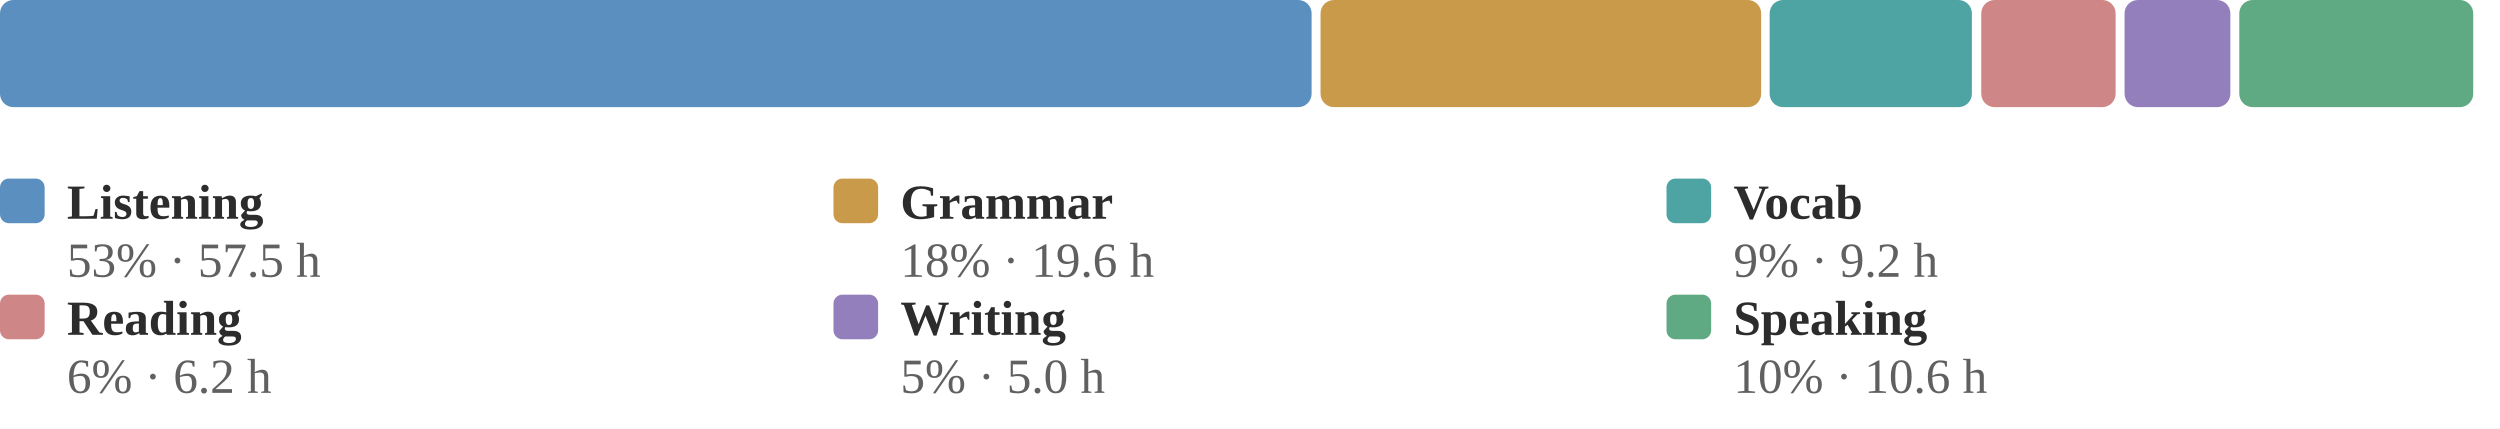
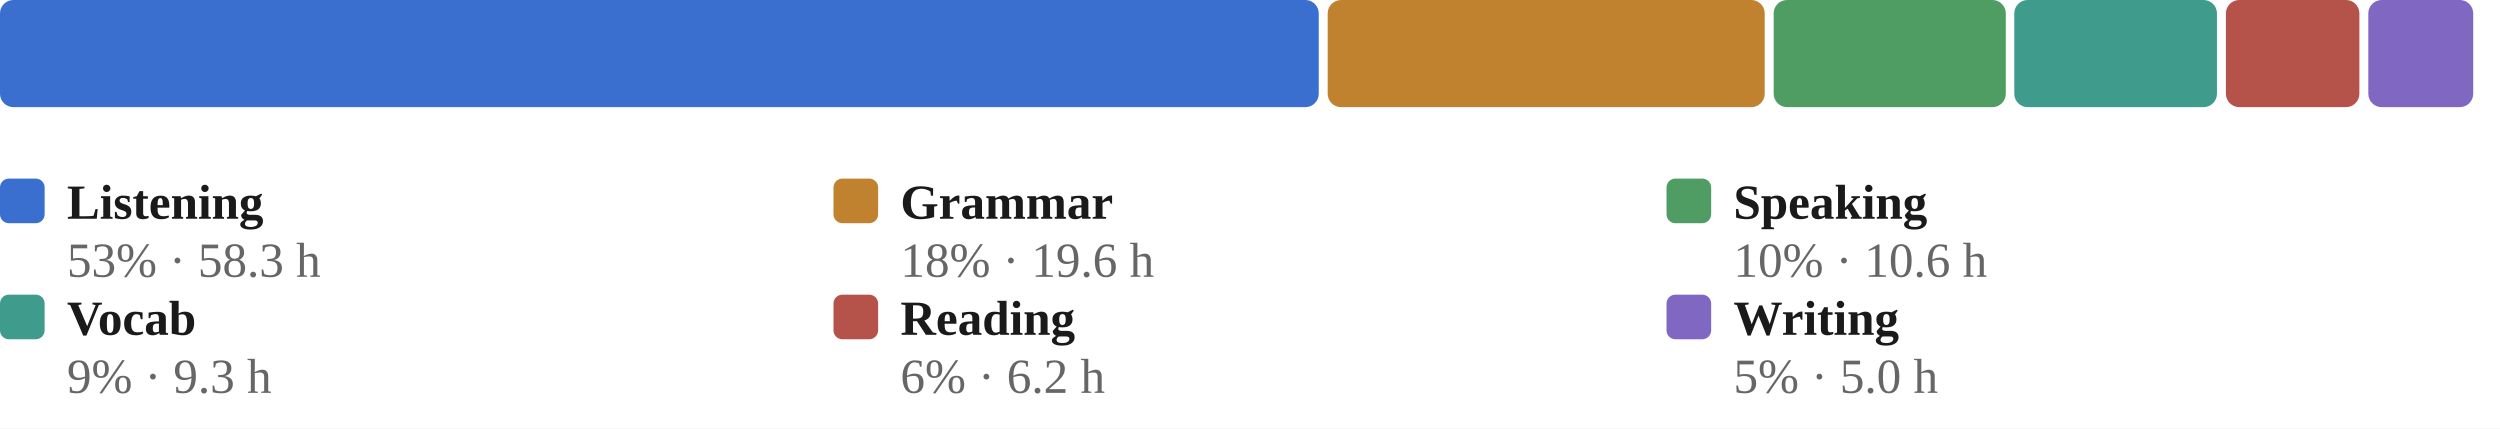
- <svg xmlns="http://www.w3.org/2000/svg" viewBox="0 0 560 96" width="100%" role="img" aria-label="Share of estimated study time across all six skills">
+ <svg xmlns="http://www.w3.org/2000/svg" viewBox="0 0 560 96" width="100%" role="img" aria-label="Share of estimated study time across all six skills, largest first">
  <style>
- .p-title{fill:#2c2c2c;font-size:12px;font-weight:600}
- .p-sub{fill:#9b9b9b;font-size:10px}
- .p-line{fill:none;stroke:#5a8fbf;stroke-width:2;stroke-linejoin:round;stroke-linecap:round}
- .p-area{fill:#5a8fbf;opacity:.10}
- .p-end{fill:#5a8fbf;stroke:#ffffff;stroke-width:2}
- .p-endlab{fill:#606060;font-size:10px;text-anchor:end;font-weight:600}
- .p-base{stroke:#d1cdc6;stroke-width:1}
- .b-bar{fill:#5a8fbf}
- .b-bar:hover{fill:#5a8fbf;opacity:.85}
- .b-hi{fill:#5a8fbf}
- .d-lab{fill:#9b9b9b;font-size:10px;text-anchor:middle}
- .d-val{fill:#606060;font-size:10px;text-anchor:middle;font-weight:600}
+ .p-title{fill:#1a1a1a;font-size:12px;font-weight:700}
+ .p-sub{fill:#666666;font-size:10px}
+ .p-unit{fill:#666666;font-size:10px}
+ .p-axis{fill:#666666;font-size:9.5px}
+ .p-grid{stroke:#e3e3e3;stroke-width:1;stroke-dasharray:2,3}
+ .p-base{stroke:#e3e3e3;stroke-width:1}
+ .p-tick{stroke:#e3e3e3;stroke-width:1}
+ .p-xlab{fill:#666666;font-size:9px;text-anchor:middle}
+ .p-line{fill:none;stroke:#3a6fd0;stroke-width:2;stroke-linejoin:round;stroke-linecap:round}
+ .p-area{fill:#3a6fd0;opacity:.12}
+ .p-end{fill:#3a6fd0;stroke:#ffffff;stroke-width:2}
+ .p-endlab{fill:#43454a;font-size:10px;text-anchor:end;font-weight:700}
+ .b-bar{fill:#3a6fd0}
+ .b-bar:hover{fill:#29508f;opacity:.9}
+ .d-lab{fill:#666666;font-size:10px;text-anchor:middle}
+ .d-val{fill:#43454a;font-size:10px;text-anchor:middle;font-weight:700}
/* heatmap */
- .hm-mon{fill:#9b9b9b;font-size:10px}
- .hm-dow{fill:#9b9b9b;font-size:9px;text-anchor:end}
- rect:hover{opacity:.8}
+ .hm-mon{fill:#666666;font-size:10px}
+ .hm-dow{fill:#666666;font-size:9px;text-anchor:end}
+ rect:hover{opacity:.82}
/* horizontal bars */
- .h-cat{fill:#2c2c2c;font-size:12px;text-anchor:end;dominant-baseline:middle}
- .h-track{fill:#eae7e1}
- .h-fill{fill:#5a8fbf}
- .h-val{fill:#606060;font-size:11px;font-weight:600;dominant-baseline:middle}
- .ts-lab{fill:#2c2c2c;font-size:11px;font-weight:600}
- .ts-val{fill:#606060;font-size:11px}
+ .h-cat{fill:#1a1a1a;font-size:12px;text-anchor:end;dominant-baseline:middle}
+ .h-track{fill:#e3e3e3;opacity:.5}
+ .h-fill{fill:#3a6fd0}
+ .h-val{fill:#43454a;font-size:11px;font-weight:700;dominant-baseline:middle}
+ .ts-lab{fill:#1a1a1a;font-size:11px;font-weight:700}
+ .ts-val{fill:#666666;font-size:11px}
</style>
  <rect x="0" y="0" width="100%" height="100%" fill="#ffffff" />
-   <rect x="0.0" y="0" width="293.8" height="24" rx="3" fill="#5a8fbf" />
-   <rect x="295.8" y="0" width="98.7" height="24" rx="3" fill="#c99a4a" />
-   <rect x="396.4" y="0" width="45.3" height="24" rx="3" fill="#4ea3a3" />
-   <rect x="443.8" y="0" width="30.1" height="24" rx="3" fill="#cf8686" />
-   <rect x="475.9" y="0" width="23.7" height="24" rx="3" fill="#927fbc" />
-   <rect x="501.6" y="0" width="52.4" height="24" rx="3" fill="#5faa82" />
-   <rect x="0.0" y="40" width="10" height="10" rx="2" fill="#5a8fbf" />
+   <rect x="0.0" y="0" width="295.4" height="24" rx="3" fill="#3a6fd0" />
+   <rect x="297.4" y="0" width="97.9" height="24" rx="3" fill="#c1822f" />
+   <rect x="397.3" y="0" width="52.0" height="24" rx="3" fill="#4f9d63" />
+   <rect x="451.2" y="0" width="45.4" height="24" rx="3" fill="#3f9b8c" />
+   <rect x="498.6" y="0" width="29.9" height="24" rx="3" fill="#b5534a" />
+   <rect x="530.5" y="0" width="23.5" height="24" rx="3" fill="#8067c2" />
+   <rect x="0.0" y="40" width="10" height="10" rx="2" fill="#3a6fd0" />
  <text class="ts-lab" x="15.0" y="49">Listening</text>
-   <text class="ts-val" x="15.0" y="62">53% · 57.5 h</text>
-   <rect x="186.7" y="40" width="10" height="10" rx="2" fill="#c99a4a" />
+   <text class="ts-val" x="15.0" y="62">53% · 58.3 h</text>
+   <rect x="186.7" y="40" width="10" height="10" rx="2" fill="#c1822f" />
  <text class="ts-lab" x="201.7" y="49">Grammar</text>
  <text class="ts-val" x="201.7" y="62">18% · 19.6 h</text>
-   <rect x="373.3" y="40" width="10" height="10" rx="2" fill="#4ea3a3" />
-   <text class="ts-lab" x="388.3" y="49">Vocab</text>
-   <text class="ts-val" x="388.3" y="62">9% · 9.2 h</text>
-   <rect x="0.0" y="66" width="10" height="10" rx="2" fill="#cf8686" />
-   <text class="ts-lab" x="15.0" y="75">Reading</text>
-   <text class="ts-val" x="15.0" y="88">6% · 6.2 h</text>
-   <rect x="186.7" y="66" width="10" height="10" rx="2" fill="#927fbc" />
-   <text class="ts-lab" x="201.7" y="75">Writing</text>
-   <text class="ts-val" x="201.7" y="88">5% · 5.0 h</text>
-   <rect x="373.3" y="66" width="10" height="10" rx="2" fill="#5faa82" />
-   <text class="ts-lab" x="388.3" y="75">Speaking</text>
-   <text class="ts-val" x="388.3" y="88">10% · 10.6 h</text>
+   <rect x="373.3" y="40" width="10" height="10" rx="2" fill="#4f9d63" />
+   <text class="ts-lab" x="388.3" y="49">Speaking</text>
+   <text class="ts-val" x="388.3" y="62">10% · 10.6 h</text>
+   <rect x="0.0" y="66" width="10" height="10" rx="2" fill="#3f9b8c" />
+   <text class="ts-lab" x="15.0" y="75">Vocab</text>
+   <text class="ts-val" x="15.0" y="88">9% · 9.3 h</text>
+   <rect x="186.7" y="66" width="10" height="10" rx="2" fill="#b5534a" />
+   <text class="ts-lab" x="201.7" y="75">Reading</text>
+   <text class="ts-val" x="201.7" y="88">6% · 6.2 h</text>
+   <rect x="373.3" y="66" width="10" height="10" rx="2" fill="#8067c2" />
+   <text class="ts-lab" x="388.3" y="75">Writing</text>
+   <text class="ts-val" x="388.3" y="88">5% · 5.0 h</text>
</svg>
